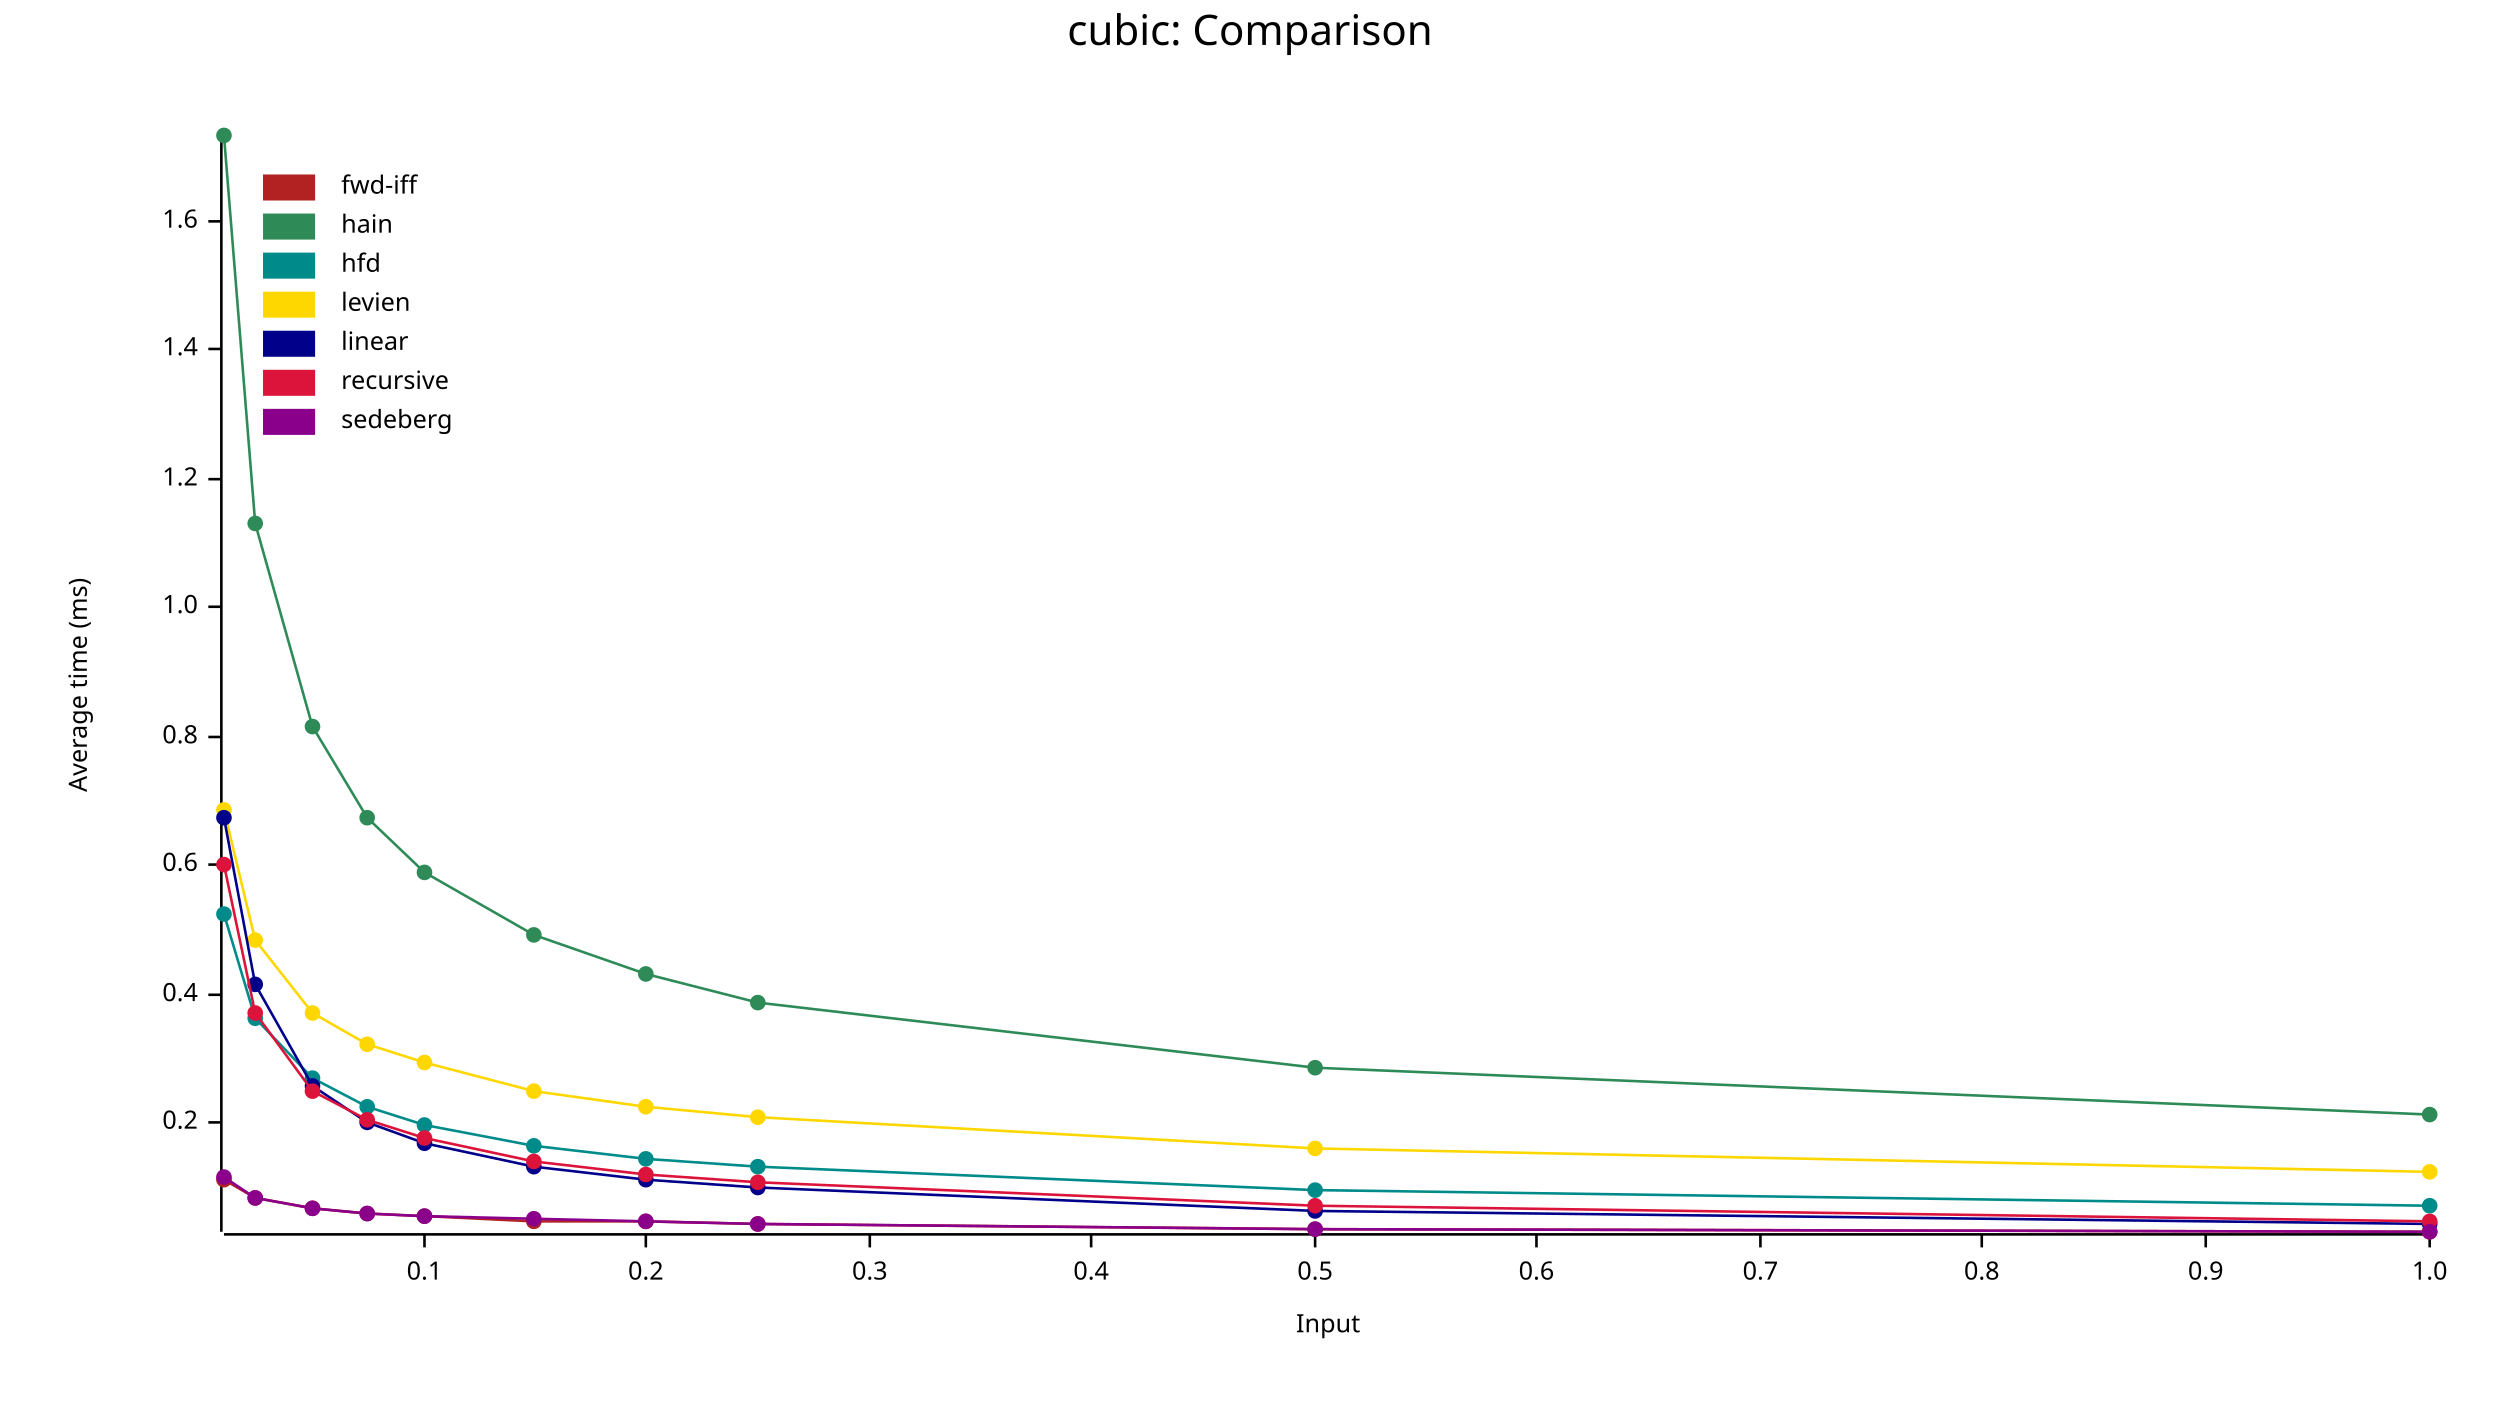
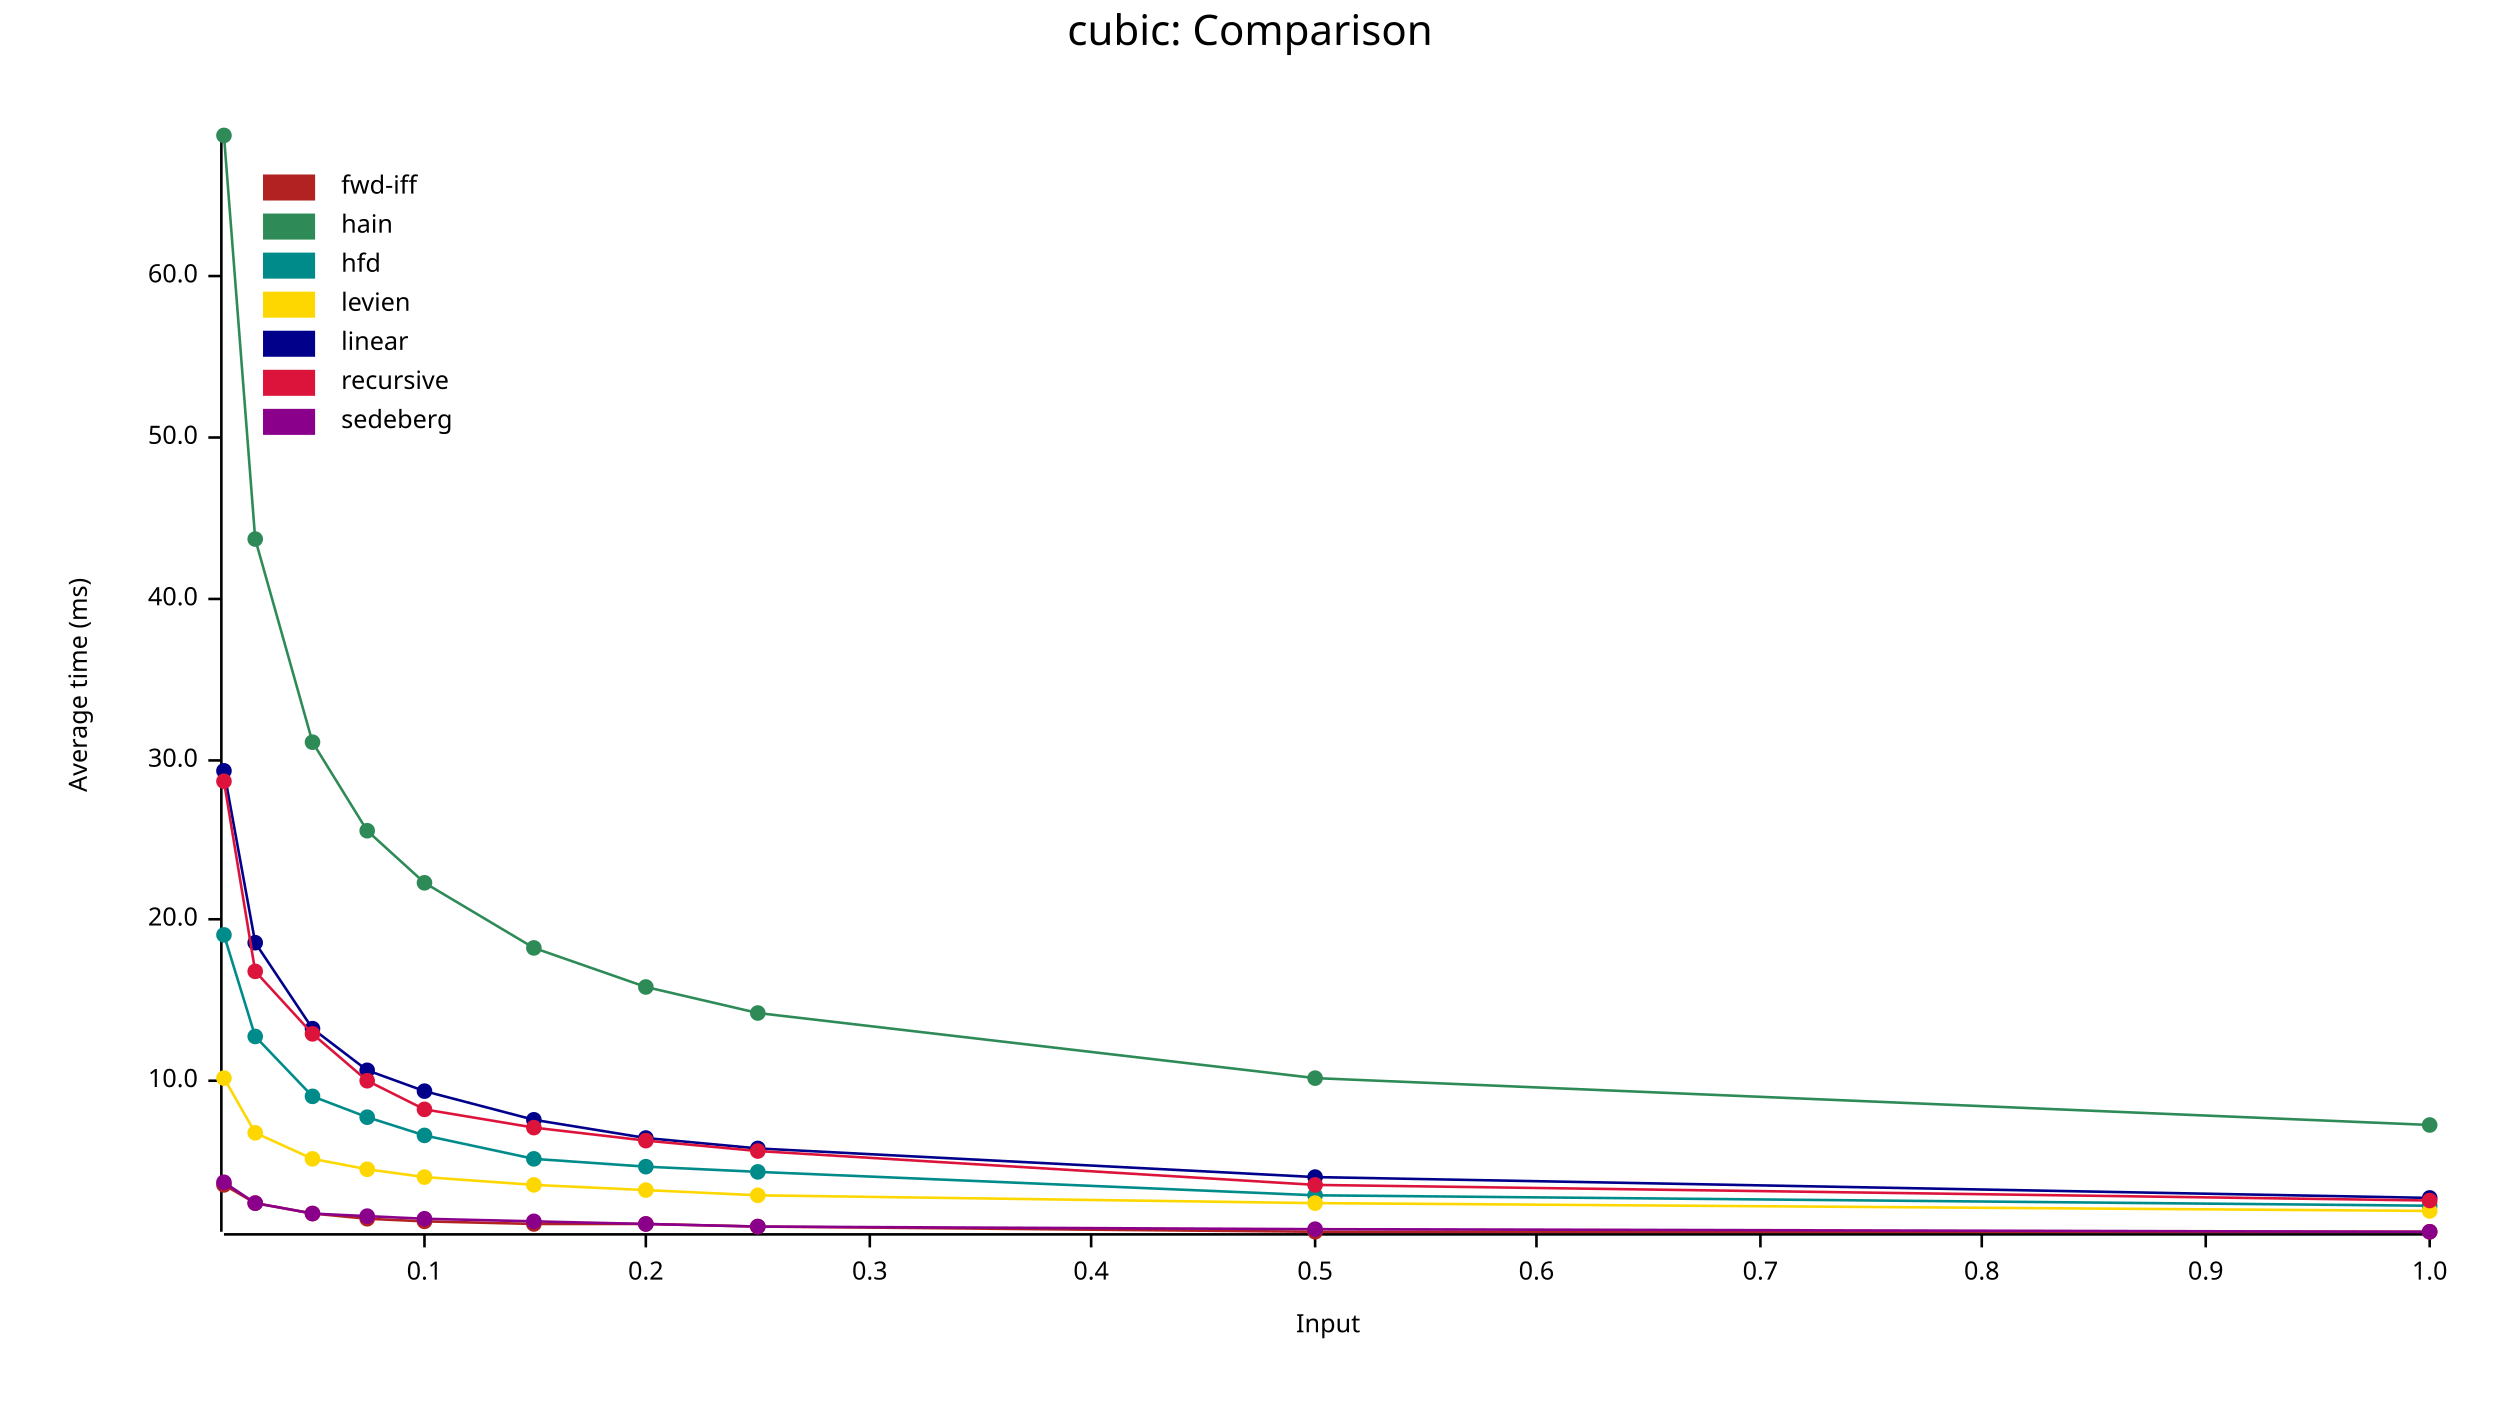
<svg xmlns="http://www.w3.org/2000/svg" width="960" height="540" viewBox="0 0 960 540">
  <text x="480" y="5" dy="0.76em" text-anchor="middle" font-family="sans-serif" font-size="16.129" opacity="1" fill="#000000">
cubic: Comparison
</text>
  <text x="26" y="263" dy="0.76em" text-anchor="middle" font-family="sans-serif" font-size="9.677" opacity="1" fill="#000000" transform="rotate(270, 26, 263)">
Average time (ms)
</text>
  <text x="510" y="514" dy="-0.5ex" text-anchor="middle" font-family="sans-serif" font-size="9.677" opacity="1" fill="#000000">
Input
</text>
  <polyline fill="none" opacity="1" stroke="#000000" stroke-width="1" points="85,52 85,473 " />
-   <text x="76" y="431" dy="0.5ex" text-anchor="end" font-family="sans-serif" font-size="9.677" opacity="1" fill="#000000">
- 0.2
+   <text x="76" y="415" dy="0.5ex" text-anchor="end" font-family="sans-serif" font-size="9.677" opacity="1" fill="#000000">
+ 10.0
</text>
-   <polyline fill="none" opacity="1" stroke="#000000" stroke-width="1" points="80,431 85,431 " />
-   <text x="76" y="382" dy="0.5ex" text-anchor="end" font-family="sans-serif" font-size="9.677" opacity="1" fill="#000000">
- 0.4
+   <polyline fill="none" opacity="1" stroke="#000000" stroke-width="1" points="80,415 85,415 " />
+   <text x="76" y="353" dy="0.5ex" text-anchor="end" font-family="sans-serif" font-size="9.677" opacity="1" fill="#000000">
+ 20.0
</text>
-   <polyline fill="none" opacity="1" stroke="#000000" stroke-width="1" points="80,382 85,382 " />
-   <text x="76" y="332" dy="0.5ex" text-anchor="end" font-family="sans-serif" font-size="9.677" opacity="1" fill="#000000">
- 0.6
+   <polyline fill="none" opacity="1" stroke="#000000" stroke-width="1" points="80,353 85,353 " />
+   <text x="76" y="292" dy="0.5ex" text-anchor="end" font-family="sans-serif" font-size="9.677" opacity="1" fill="#000000">
+ 30.0
</text>
-   <polyline fill="none" opacity="1" stroke="#000000" stroke-width="1" points="80,332 85,332 " />
-   <text x="76" y="283" dy="0.5ex" text-anchor="end" font-family="sans-serif" font-size="9.677" opacity="1" fill="#000000">
- 0.8
+   <polyline fill="none" opacity="1" stroke="#000000" stroke-width="1" points="80,292 85,292 " />
+   <text x="76" y="230" dy="0.5ex" text-anchor="end" font-family="sans-serif" font-size="9.677" opacity="1" fill="#000000">
+ 40.0
</text>
-   <polyline fill="none" opacity="1" stroke="#000000" stroke-width="1" points="80,283 85,283 " />
-   <text x="76" y="233" dy="0.5ex" text-anchor="end" font-family="sans-serif" font-size="9.677" opacity="1" fill="#000000">
- 1.0
+   <polyline fill="none" opacity="1" stroke="#000000" stroke-width="1" points="80,230 85,230 " />
+   <text x="76" y="168" dy="0.5ex" text-anchor="end" font-family="sans-serif" font-size="9.677" opacity="1" fill="#000000">
+ 50.0
</text>
-   <polyline fill="none" opacity="1" stroke="#000000" stroke-width="1" points="80,233 85,233 " />
-   <text x="76" y="184" dy="0.5ex" text-anchor="end" font-family="sans-serif" font-size="9.677" opacity="1" fill="#000000">
- 1.2
+   <polyline fill="none" opacity="1" stroke="#000000" stroke-width="1" points="80,168 85,168 " />
+   <text x="76" y="106" dy="0.5ex" text-anchor="end" font-family="sans-serif" font-size="9.677" opacity="1" fill="#000000">
+ 60.0
</text>
-   <polyline fill="none" opacity="1" stroke="#000000" stroke-width="1" points="80,184 85,184 " />
-   <text x="76" y="134" dy="0.5ex" text-anchor="end" font-family="sans-serif" font-size="9.677" opacity="1" fill="#000000">
- 1.4
- </text>
-   <polyline fill="none" opacity="1" stroke="#000000" stroke-width="1" points="80,134 85,134 " />
-   <text x="76" y="85" dy="0.5ex" text-anchor="end" font-family="sans-serif" font-size="9.677" opacity="1" fill="#000000">
- 1.6
- </text>
-   <polyline fill="none" opacity="1" stroke="#000000" stroke-width="1" points="80,85 85,85 " />
+   <polyline fill="none" opacity="1" stroke="#000000" stroke-width="1" points="80,106 85,106 " />
  <polyline fill="none" opacity="1" stroke="#000000" stroke-width="1" points="86,474 933,474 " />
  <text x="163" y="484" dy="0.76em" text-anchor="middle" font-family="sans-serif" font-size="9.677" opacity="1" fill="#000000">
0.1
</text>
  <polyline fill="none" opacity="1" stroke="#000000" stroke-width="1" points="163,474 163,479 " />
  <text x="248" y="484" dy="0.76em" text-anchor="middle" font-family="sans-serif" font-size="9.677" opacity="1" fill="#000000">
0.2
</text>
  <polyline fill="none" opacity="1" stroke="#000000" stroke-width="1" points="248,474 248,479 " />
  <text x="334" y="484" dy="0.76em" text-anchor="middle" font-family="sans-serif" font-size="9.677" opacity="1" fill="#000000">
0.3
</text>
  <polyline fill="none" opacity="1" stroke="#000000" stroke-width="1" points="334,474 334,479 " />
  <text x="419" y="484" dy="0.76em" text-anchor="middle" font-family="sans-serif" font-size="9.677" opacity="1" fill="#000000">
0.4
</text>
  <polyline fill="none" opacity="1" stroke="#000000" stroke-width="1" points="419,474 419,479 " />
  <text x="505" y="484" dy="0.76em" text-anchor="middle" font-family="sans-serif" font-size="9.677" opacity="1" fill="#000000">
0.5
</text>
  <polyline fill="none" opacity="1" stroke="#000000" stroke-width="1" points="505,474 505,479 " />
  <text x="590" y="484" dy="0.76em" text-anchor="middle" font-family="sans-serif" font-size="9.677" opacity="1" fill="#000000">
0.6
</text>
  <polyline fill="none" opacity="1" stroke="#000000" stroke-width="1" points="590,474 590,479 " />
  <text x="676" y="484" dy="0.76em" text-anchor="middle" font-family="sans-serif" font-size="9.677" opacity="1" fill="#000000">
0.7
</text>
  <polyline fill="none" opacity="1" stroke="#000000" stroke-width="1" points="676,474 676,479 " />
  <text x="761" y="484" dy="0.76em" text-anchor="middle" font-family="sans-serif" font-size="9.677" opacity="1" fill="#000000">
0.8
</text>
  <polyline fill="none" opacity="1" stroke="#000000" stroke-width="1" points="761,474 761,479 " />
  <text x="847" y="484" dy="0.76em" text-anchor="middle" font-family="sans-serif" font-size="9.677" opacity="1" fill="#000000">
0.9
</text>
  <polyline fill="none" opacity="1" stroke="#000000" stroke-width="1" points="847,474 847,479 " />
  <text x="933" y="484" dy="0.76em" text-anchor="middle" font-family="sans-serif" font-size="9.677" opacity="1" fill="#000000">
1.0
</text>
  <polyline fill="none" opacity="1" stroke="#000000" stroke-width="1" points="933,474 933,479 " />
-   <circle cx="86" cy="453" r="3" opacity="1" fill="#B22222" stroke="none" stroke-width="1" />
-   <circle cx="98" cy="460" r="3" opacity="1" fill="#B22222" stroke="none" stroke-width="1" />
-   <circle cx="120" cy="464" r="3" opacity="1" fill="#B22222" stroke="none" stroke-width="1" />
-   <circle cx="141" cy="466" r="3" opacity="1" fill="#B22222" stroke="none" stroke-width="1" />
-   <circle cx="163" cy="467" r="3" opacity="1" fill="#B22222" stroke="none" stroke-width="1" />
-   <circle cx="205" cy="469" r="3" opacity="1" fill="#B22222" stroke="none" stroke-width="1" />
-   <circle cx="248" cy="469" r="3" opacity="1" fill="#B22222" stroke="none" stroke-width="1" />
-   <circle cx="291" cy="470" r="3" opacity="1" fill="#B22222" stroke="none" stroke-width="1" />
-   <circle cx="505" cy="472" r="3" opacity="1" fill="#B22222" stroke="none" stroke-width="1" />
+   <circle cx="86" cy="455" r="3" opacity="1" fill="#B22222" stroke="none" stroke-width="1" />
+   <circle cx="98" cy="462" r="3" opacity="1" fill="#B22222" stroke="none" stroke-width="1" />
+   <circle cx="120" cy="466" r="3" opacity="1" fill="#B22222" stroke="none" stroke-width="1" />
+   <circle cx="141" cy="468" r="3" opacity="1" fill="#B22222" stroke="none" stroke-width="1" />
+   <circle cx="163" cy="469" r="3" opacity="1" fill="#B22222" stroke="none" stroke-width="1" />
+   <circle cx="205" cy="470" r="3" opacity="1" fill="#B22222" stroke="none" stroke-width="1" />
+   <circle cx="248" cy="470" r="3" opacity="1" fill="#B22222" stroke="none" stroke-width="1" />
+   <circle cx="291" cy="471" r="3" opacity="1" fill="#B22222" stroke="none" stroke-width="1" />
+   <circle cx="505" cy="473" r="3" opacity="1" fill="#B22222" stroke="none" stroke-width="1" />
  <circle cx="933" cy="473" r="3" opacity="1" fill="#B22222" stroke="none" stroke-width="1" />
-   <polyline fill="none" opacity="1" stroke="#B22222" stroke-width="1" points="86,453 98,460 120,464 141,466 163,467 205,469 248,469 291,470 505,472 933,473 " />
+   <polyline fill="none" opacity="1" stroke="#B22222" stroke-width="1" points="86,455 98,462 120,466 141,468 163,469 205,470 248,470 291,471 505,473 933,473 " />
  <circle cx="86" cy="52" r="3" opacity="1" fill="#2E8B57" stroke="none" stroke-width="1" />
-   <circle cx="98" cy="201" r="3" opacity="1" fill="#2E8B57" stroke="none" stroke-width="1" />
-   <circle cx="120" cy="279" r="3" opacity="1" fill="#2E8B57" stroke="none" stroke-width="1" />
-   <circle cx="141" cy="314" r="3" opacity="1" fill="#2E8B57" stroke="none" stroke-width="1" />
-   <circle cx="163" cy="335" r="3" opacity="1" fill="#2E8B57" stroke="none" stroke-width="1" />
-   <circle cx="205" cy="359" r="3" opacity="1" fill="#2E8B57" stroke="none" stroke-width="1" />
-   <circle cx="248" cy="374" r="3" opacity="1" fill="#2E8B57" stroke="none" stroke-width="1" />
-   <circle cx="291" cy="385" r="3" opacity="1" fill="#2E8B57" stroke="none" stroke-width="1" />
-   <circle cx="505" cy="410" r="3" opacity="1" fill="#2E8B57" stroke="none" stroke-width="1" />
-   <circle cx="933" cy="428" r="3" opacity="1" fill="#2E8B57" stroke="none" stroke-width="1" />
-   <polyline fill="none" opacity="1" stroke="#2E8B57" stroke-width="1" points="86,52 98,201 120,279 141,314 163,335 205,359 248,374 291,385 505,410 933,428 " />
-   <circle cx="86" cy="351" r="3" opacity="1" fill="#008B8B" stroke="none" stroke-width="1" />
-   <circle cx="98" cy="391" r="3" opacity="1" fill="#008B8B" stroke="none" stroke-width="1" />
-   <circle cx="120" cy="414" r="3" opacity="1" fill="#008B8B" stroke="none" stroke-width="1" />
-   <circle cx="141" cy="425" r="3" opacity="1" fill="#008B8B" stroke="none" stroke-width="1" />
-   <circle cx="163" cy="432" r="3" opacity="1" fill="#008B8B" stroke="none" stroke-width="1" />
-   <circle cx="205" cy="440" r="3" opacity="1" fill="#008B8B" stroke="none" stroke-width="1" />
-   <circle cx="248" cy="445" r="3" opacity="1" fill="#008B8B" stroke="none" stroke-width="1" />
-   <circle cx="291" cy="448" r="3" opacity="1" fill="#008B8B" stroke="none" stroke-width="1" />
-   <circle cx="505" cy="457" r="3" opacity="1" fill="#008B8B" stroke="none" stroke-width="1" />
+   <circle cx="98" cy="207" r="3" opacity="1" fill="#2E8B57" stroke="none" stroke-width="1" />
+   <circle cx="120" cy="285" r="3" opacity="1" fill="#2E8B57" stroke="none" stroke-width="1" />
+   <circle cx="141" cy="319" r="3" opacity="1" fill="#2E8B57" stroke="none" stroke-width="1" />
+   <circle cx="163" cy="339" r="3" opacity="1" fill="#2E8B57" stroke="none" stroke-width="1" />
+   <circle cx="205" cy="364" r="3" opacity="1" fill="#2E8B57" stroke="none" stroke-width="1" />
+   <circle cx="248" cy="379" r="3" opacity="1" fill="#2E8B57" stroke="none" stroke-width="1" />
+   <circle cx="291" cy="389" r="3" opacity="1" fill="#2E8B57" stroke="none" stroke-width="1" />
+   <circle cx="505" cy="414" r="3" opacity="1" fill="#2E8B57" stroke="none" stroke-width="1" />
+   <circle cx="933" cy="432" r="3" opacity="1" fill="#2E8B57" stroke="none" stroke-width="1" />
+   <polyline fill="none" opacity="1" stroke="#2E8B57" stroke-width="1" points="86,52 98,207 120,285 141,319 163,339 205,364 248,379 291,389 505,414 933,432 " />
+   <circle cx="86" cy="359" r="3" opacity="1" fill="#008B8B" stroke="none" stroke-width="1" />
+   <circle cx="98" cy="398" r="3" opacity="1" fill="#008B8B" stroke="none" stroke-width="1" />
+   <circle cx="120" cy="421" r="3" opacity="1" fill="#008B8B" stroke="none" stroke-width="1" />
+   <circle cx="141" cy="429" r="3" opacity="1" fill="#008B8B" stroke="none" stroke-width="1" />
+   <circle cx="163" cy="436" r="3" opacity="1" fill="#008B8B" stroke="none" stroke-width="1" />
+   <circle cx="205" cy="445" r="3" opacity="1" fill="#008B8B" stroke="none" stroke-width="1" />
+   <circle cx="248" cy="448" r="3" opacity="1" fill="#008B8B" stroke="none" stroke-width="1" />
+   <circle cx="291" cy="450" r="3" opacity="1" fill="#008B8B" stroke="none" stroke-width="1" />
+   <circle cx="505" cy="459" r="3" opacity="1" fill="#008B8B" stroke="none" stroke-width="1" />
  <circle cx="933" cy="463" r="3" opacity="1" fill="#008B8B" stroke="none" stroke-width="1" />
-   <polyline fill="none" opacity="1" stroke="#008B8B" stroke-width="1" points="86,351 98,391 120,414 141,425 163,432 205,440 248,445 291,448 505,457 933,463 " />
-   <circle cx="86" cy="311" r="3" opacity="1" fill="#FFD700" stroke="none" stroke-width="1" />
-   <circle cx="98" cy="361" r="3" opacity="1" fill="#FFD700" stroke="none" stroke-width="1" />
-   <circle cx="120" cy="389" r="3" opacity="1" fill="#FFD700" stroke="none" stroke-width="1" />
-   <circle cx="141" cy="401" r="3" opacity="1" fill="#FFD700" stroke="none" stroke-width="1" />
-   <circle cx="163" cy="408" r="3" opacity="1" fill="#FFD700" stroke="none" stroke-width="1" />
-   <circle cx="205" cy="419" r="3" opacity="1" fill="#FFD700" stroke="none" stroke-width="1" />
-   <circle cx="248" cy="425" r="3" opacity="1" fill="#FFD700" stroke="none" stroke-width="1" />
-   <circle cx="291" cy="429" r="3" opacity="1" fill="#FFD700" stroke="none" stroke-width="1" />
-   <circle cx="505" cy="441" r="3" opacity="1" fill="#FFD700" stroke="none" stroke-width="1" />
-   <circle cx="933" cy="450" r="3" opacity="1" fill="#FFD700" stroke="none" stroke-width="1" />
-   <polyline fill="none" opacity="1" stroke="#FFD700" stroke-width="1" points="86,311 98,361 120,389 141,401 163,408 205,419 248,425 291,429 505,441 933,450 " />
-   <circle cx="86" cy="314" r="3" opacity="1" fill="#00008B" stroke="none" stroke-width="1" />
-   <circle cx="98" cy="378" r="3" opacity="1" fill="#00008B" stroke="none" stroke-width="1" />
-   <circle cx="120" cy="417" r="3" opacity="1" fill="#00008B" stroke="none" stroke-width="1" />
-   <circle cx="141" cy="431" r="3" opacity="1" fill="#00008B" stroke="none" stroke-width="1" />
-   <circle cx="163" cy="439" r="3" opacity="1" fill="#00008B" stroke="none" stroke-width="1" />
-   <circle cx="205" cy="448" r="3" opacity="1" fill="#00008B" stroke="none" stroke-width="1" />
-   <circle cx="248" cy="453" r="3" opacity="1" fill="#00008B" stroke="none" stroke-width="1" />
-   <circle cx="291" cy="456" r="3" opacity="1" fill="#00008B" stroke="none" stroke-width="1" />
-   <circle cx="505" cy="465" r="3" opacity="1" fill="#00008B" stroke="none" stroke-width="1" />
-   <circle cx="933" cy="470" r="3" opacity="1" fill="#00008B" stroke="none" stroke-width="1" />
-   <polyline fill="none" opacity="1" stroke="#00008B" stroke-width="1" points="86,314 98,378 120,417 141,431 163,439 205,448 248,453 291,456 505,465 933,470 " />
-   <circle cx="86" cy="332" r="3" opacity="1" fill="#DC143C" stroke="none" stroke-width="1" />
-   <circle cx="98" cy="389" r="3" opacity="1" fill="#DC143C" stroke="none" stroke-width="1" />
-   <circle cx="120" cy="419" r="3" opacity="1" fill="#DC143C" stroke="none" stroke-width="1" />
-   <circle cx="141" cy="430" r="3" opacity="1" fill="#DC143C" stroke="none" stroke-width="1" />
-   <circle cx="163" cy="437" r="3" opacity="1" fill="#DC143C" stroke="none" stroke-width="1" />
-   <circle cx="205" cy="446" r="3" opacity="1" fill="#DC143C" stroke="none" stroke-width="1" />
-   <circle cx="248" cy="451" r="3" opacity="1" fill="#DC143C" stroke="none" stroke-width="1" />
-   <circle cx="291" cy="454" r="3" opacity="1" fill="#DC143C" stroke="none" stroke-width="1" />
-   <circle cx="505" cy="463" r="3" opacity="1" fill="#DC143C" stroke="none" stroke-width="1" />
-   <circle cx="933" cy="469" r="3" opacity="1" fill="#DC143C" stroke="none" stroke-width="1" />
-   <polyline fill="none" opacity="1" stroke="#DC143C" stroke-width="1" points="86,332 98,389 120,419 141,430 163,437 205,446 248,451 291,454 505,463 933,469 " />
-   <circle cx="86" cy="452" r="3" opacity="1" fill="#8B008B" stroke="none" stroke-width="1" />
-   <circle cx="98" cy="460" r="3" opacity="1" fill="#8B008B" stroke="none" stroke-width="1" />
-   <circle cx="120" cy="464" r="3" opacity="1" fill="#8B008B" stroke="none" stroke-width="1" />
-   <circle cx="141" cy="466" r="3" opacity="1" fill="#8B008B" stroke="none" stroke-width="1" />
-   <circle cx="163" cy="467" r="3" opacity="1" fill="#8B008B" stroke="none" stroke-width="1" />
-   <circle cx="205" cy="468" r="3" opacity="1" fill="#8B008B" stroke="none" stroke-width="1" />
-   <circle cx="248" cy="469" r="3" opacity="1" fill="#8B008B" stroke="none" stroke-width="1" />
-   <circle cx="291" cy="470" r="3" opacity="1" fill="#8B008B" stroke="none" stroke-width="1" />
+   <polyline fill="none" opacity="1" stroke="#008B8B" stroke-width="1" points="86,359 98,398 120,421 141,429 163,436 205,445 248,448 291,450 505,459 933,463 " />
+   <circle cx="86" cy="414" r="3" opacity="1" fill="#FFD700" stroke="none" stroke-width="1" />
+   <circle cx="98" cy="435" r="3" opacity="1" fill="#FFD700" stroke="none" stroke-width="1" />
+   <circle cx="120" cy="445" r="3" opacity="1" fill="#FFD700" stroke="none" stroke-width="1" />
+   <circle cx="141" cy="449" r="3" opacity="1" fill="#FFD700" stroke="none" stroke-width="1" />
+   <circle cx="163" cy="452" r="3" opacity="1" fill="#FFD700" stroke="none" stroke-width="1" />
+   <circle cx="205" cy="455" r="3" opacity="1" fill="#FFD700" stroke="none" stroke-width="1" />
+   <circle cx="248" cy="457" r="3" opacity="1" fill="#FFD700" stroke="none" stroke-width="1" />
+   <circle cx="291" cy="459" r="3" opacity="1" fill="#FFD700" stroke="none" stroke-width="1" />
+   <circle cx="505" cy="462" r="3" opacity="1" fill="#FFD700" stroke="none" stroke-width="1" />
+   <circle cx="933" cy="465" r="3" opacity="1" fill="#FFD700" stroke="none" stroke-width="1" />
+   <polyline fill="none" opacity="1" stroke="#FFD700" stroke-width="1" points="86,414 98,435 120,445 141,449 163,452 205,455 248,457 291,459 505,462 933,465 " />
+   <circle cx="86" cy="296" r="3" opacity="1" fill="#00008B" stroke="none" stroke-width="1" />
+   <circle cx="98" cy="362" r="3" opacity="1" fill="#00008B" stroke="none" stroke-width="1" />
+   <circle cx="120" cy="395" r="3" opacity="1" fill="#00008B" stroke="none" stroke-width="1" />
+   <circle cx="141" cy="411" r="3" opacity="1" fill="#00008B" stroke="none" stroke-width="1" />
+   <circle cx="163" cy="419" r="3" opacity="1" fill="#00008B" stroke="none" stroke-width="1" />
+   <circle cx="205" cy="430" r="3" opacity="1" fill="#00008B" stroke="none" stroke-width="1" />
+   <circle cx="248" cy="437" r="3" opacity="1" fill="#00008B" stroke="none" stroke-width="1" />
+   <circle cx="291" cy="441" r="3" opacity="1" fill="#00008B" stroke="none" stroke-width="1" />
+   <circle cx="505" cy="452" r="3" opacity="1" fill="#00008B" stroke="none" stroke-width="1" />
+   <circle cx="933" cy="460" r="3" opacity="1" fill="#00008B" stroke="none" stroke-width="1" />
+   <polyline fill="none" opacity="1" stroke="#00008B" stroke-width="1" points="86,296 98,362 120,395 141,411 163,419 205,430 248,437 291,441 505,452 933,460 " />
+   <circle cx="86" cy="300" r="3" opacity="1" fill="#DC143C" stroke="none" stroke-width="1" />
+   <circle cx="98" cy="373" r="3" opacity="1" fill="#DC143C" stroke="none" stroke-width="1" />
+   <circle cx="120" cy="397" r="3" opacity="1" fill="#DC143C" stroke="none" stroke-width="1" />
+   <circle cx="141" cy="415" r="3" opacity="1" fill="#DC143C" stroke="none" stroke-width="1" />
+   <circle cx="163" cy="426" r="3" opacity="1" fill="#DC143C" stroke="none" stroke-width="1" />
+   <circle cx="205" cy="433" r="3" opacity="1" fill="#DC143C" stroke="none" stroke-width="1" />
+   <circle cx="248" cy="438" r="3" opacity="1" fill="#DC143C" stroke="none" stroke-width="1" />
+   <circle cx="291" cy="442" r="3" opacity="1" fill="#DC143C" stroke="none" stroke-width="1" />
+   <circle cx="505" cy="455" r="3" opacity="1" fill="#DC143C" stroke="none" stroke-width="1" />
+   <circle cx="933" cy="461" r="3" opacity="1" fill="#DC143C" stroke="none" stroke-width="1" />
+   <polyline fill="none" opacity="1" stroke="#DC143C" stroke-width="1" points="86,300 98,373 120,397 141,415 163,426 205,433 248,438 291,442 505,455 933,461 " />
+   <circle cx="86" cy="454" r="3" opacity="1" fill="#8B008B" stroke="none" stroke-width="1" />
+   <circle cx="98" cy="462" r="3" opacity="1" fill="#8B008B" stroke="none" stroke-width="1" />
+   <circle cx="120" cy="466" r="3" opacity="1" fill="#8B008B" stroke="none" stroke-width="1" />
+   <circle cx="141" cy="467" r="3" opacity="1" fill="#8B008B" stroke="none" stroke-width="1" />
+   <circle cx="163" cy="468" r="3" opacity="1" fill="#8B008B" stroke="none" stroke-width="1" />
+   <circle cx="205" cy="469" r="3" opacity="1" fill="#8B008B" stroke="none" stroke-width="1" />
+   <circle cx="248" cy="470" r="3" opacity="1" fill="#8B008B" stroke="none" stroke-width="1" />
+   <circle cx="291" cy="471" r="3" opacity="1" fill="#8B008B" stroke="none" stroke-width="1" />
  <circle cx="505" cy="472" r="3" opacity="1" fill="#8B008B" stroke="none" stroke-width="1" />
  <circle cx="933" cy="473" r="3" opacity="1" fill="#8B008B" stroke="none" stroke-width="1" />
-   <polyline fill="none" opacity="1" stroke="#8B008B" stroke-width="1" points="86,452 98,460 120,464 141,466 163,467 205,468 248,469 291,470 505,472 933,473 " />
+   <polyline fill="none" opacity="1" stroke="#8B008B" stroke-width="1" points="86,454 98,462 120,466 141,467 163,468 205,469 248,470 291,471 505,472 933,473 " />
  <text x="131" y="67" dy="0.76em" text-anchor="start" font-family="sans-serif" font-size="9.677" opacity="1" fill="#000000">
fwd-iff
</text>
  <text x="131" y="82" dy="0.76em" text-anchor="start" font-family="sans-serif" font-size="9.677" opacity="1" fill="#000000">
hain
</text>
  <text x="131" y="97" dy="0.76em" text-anchor="start" font-family="sans-serif" font-size="9.677" opacity="1" fill="#000000">
hfd
</text>
  <text x="131" y="112" dy="0.76em" text-anchor="start" font-family="sans-serif" font-size="9.677" opacity="1" fill="#000000">
levien
</text>
  <text x="131" y="127" dy="0.76em" text-anchor="start" font-family="sans-serif" font-size="9.677" opacity="1" fill="#000000">
linear
</text>
  <text x="131" y="142" dy="0.76em" text-anchor="start" font-family="sans-serif" font-size="9.677" opacity="1" fill="#000000">
recursive
</text>
  <text x="131" y="157" dy="0.76em" text-anchor="start" font-family="sans-serif" font-size="9.677" opacity="1" fill="#000000">
sedeberg
</text>
  <rect x="101" y="67" width="20" height="10" opacity="1" fill="#B22222" stroke="none" />
  <rect x="101" y="82" width="20" height="10" opacity="1" fill="#2E8B57" stroke="none" />
  <rect x="101" y="97" width="20" height="10" opacity="1" fill="#008B8B" stroke="none" />
  <rect x="101" y="112" width="20" height="10" opacity="1" fill="#FFD700" stroke="none" />
  <rect x="101" y="127" width="20" height="10" opacity="1" fill="#00008B" stroke="none" />
  <rect x="101" y="142" width="20" height="10" opacity="1" fill="#DC143C" stroke="none" />
  <rect x="101" y="157" width="20" height="10" opacity="1" fill="#8B008B" stroke="none" />
</svg>
